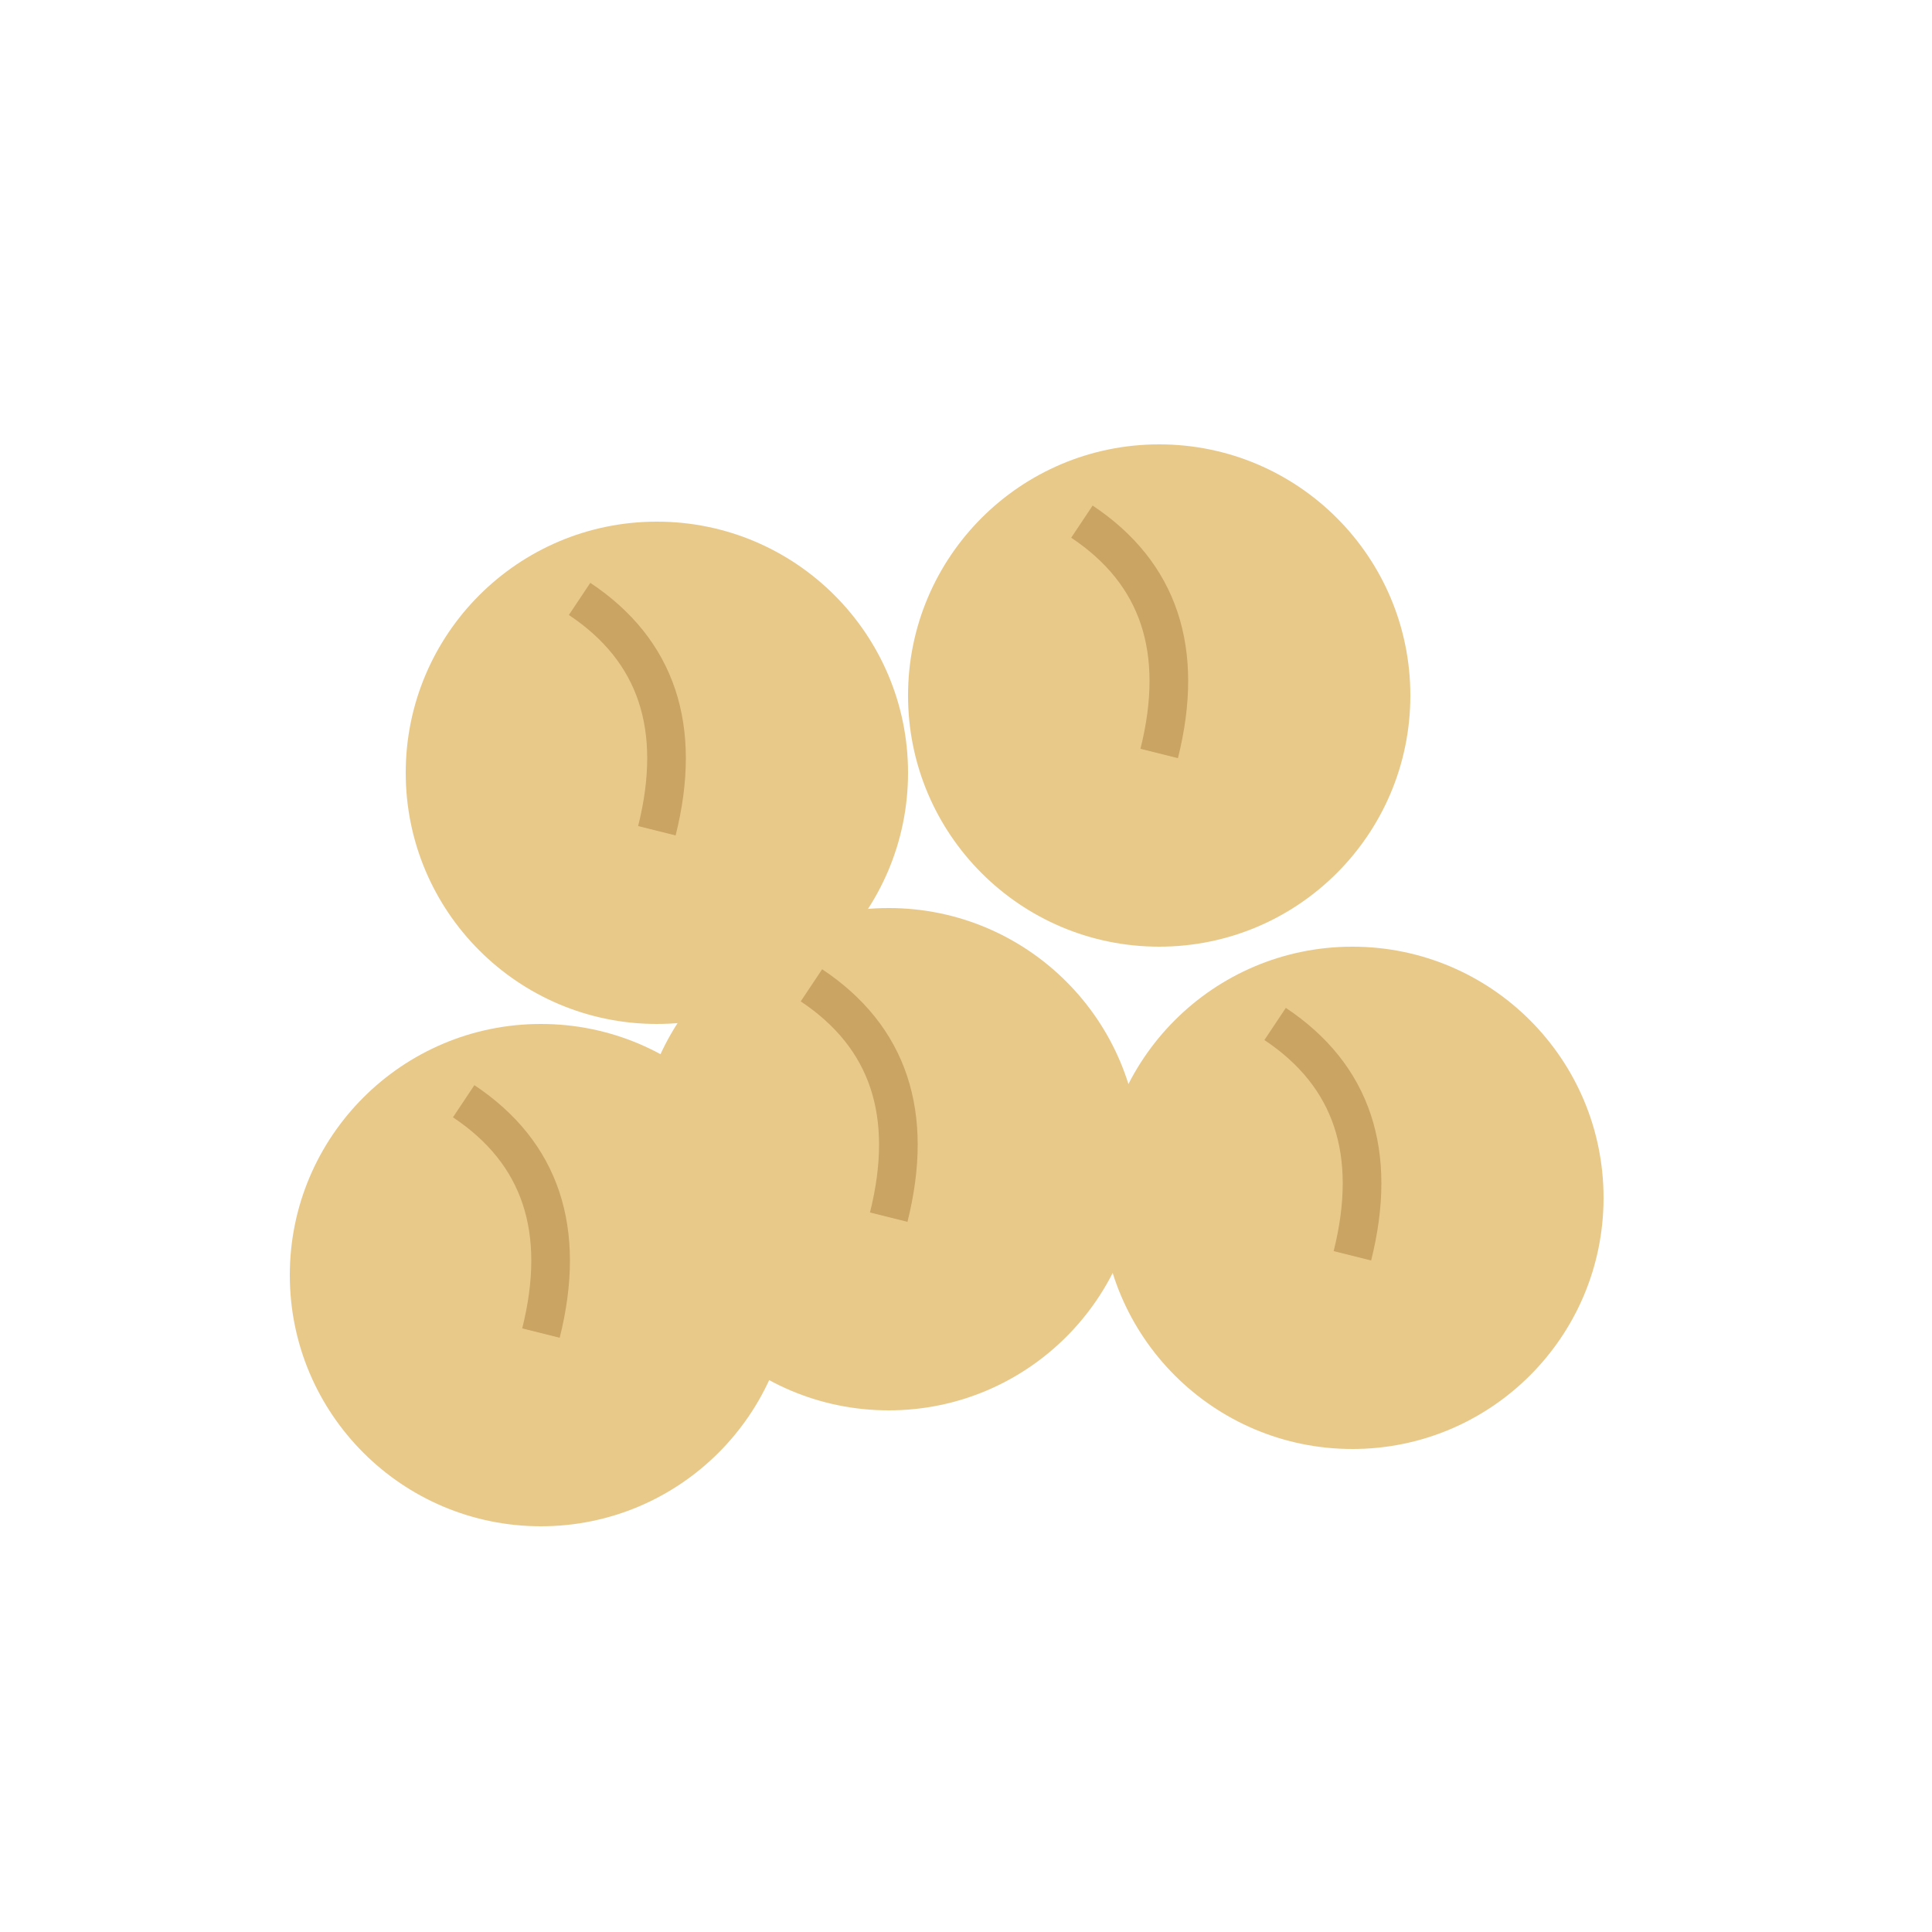
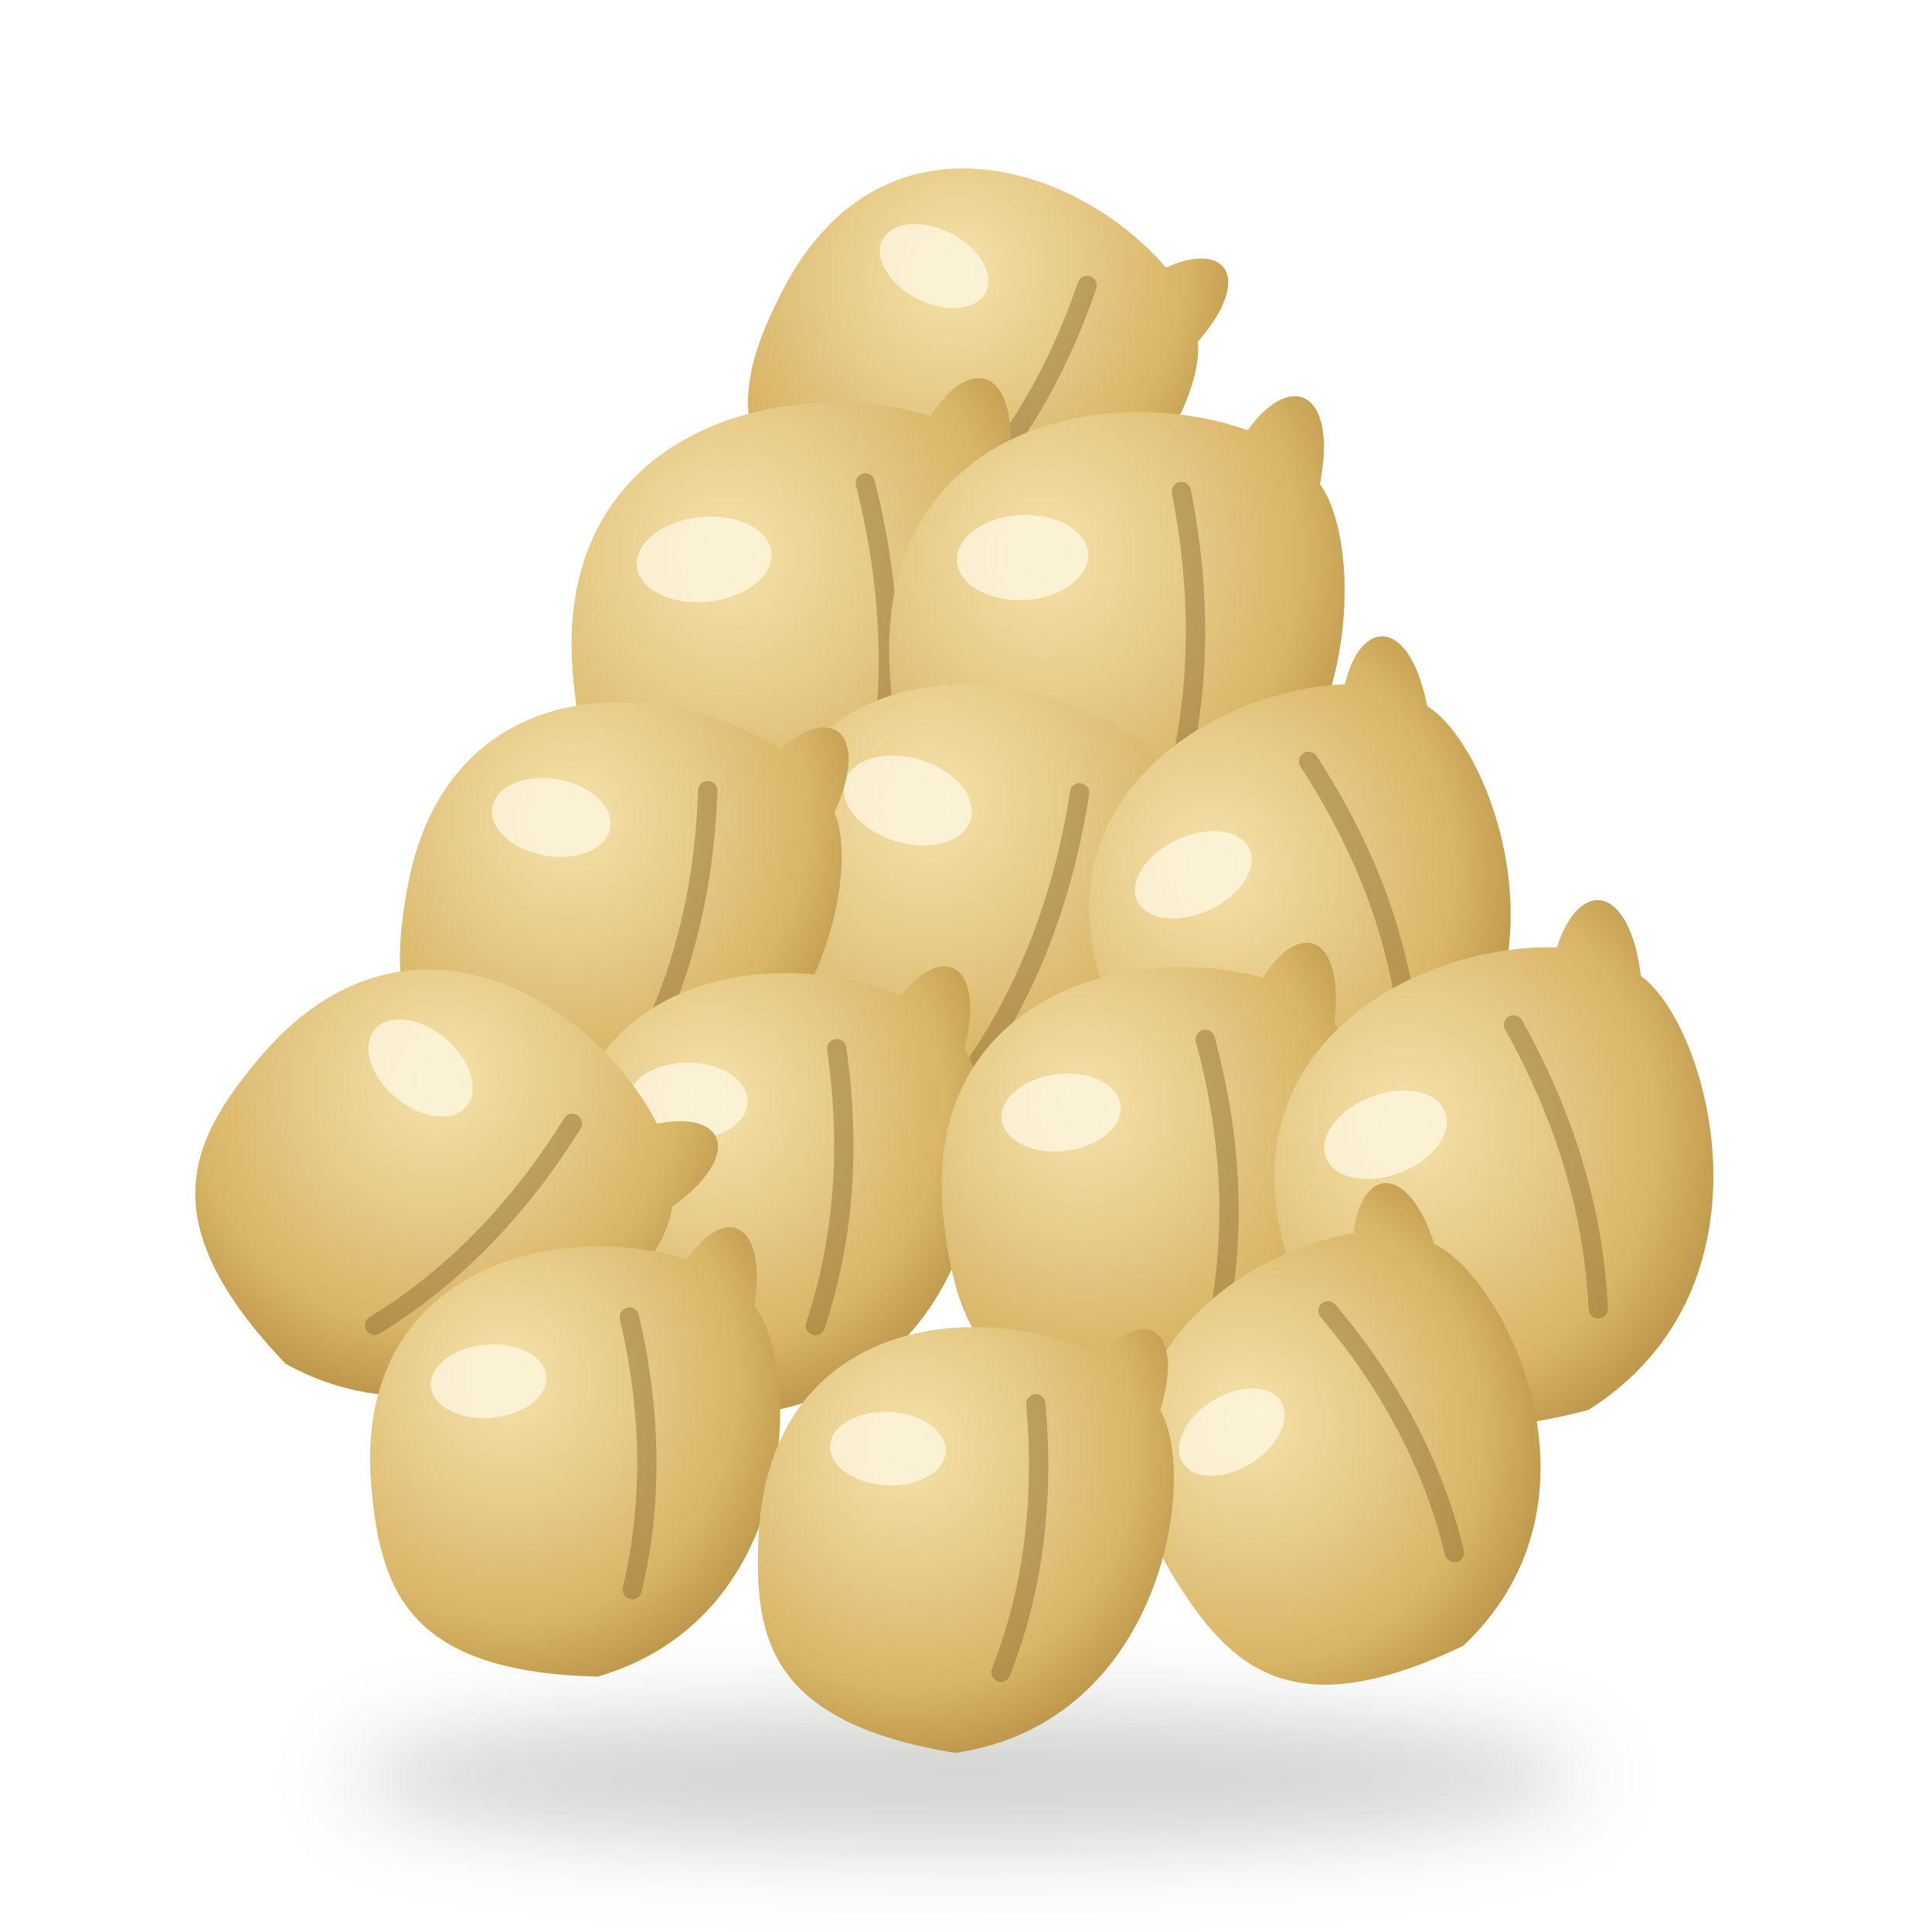
<svg xmlns="http://www.w3.org/2000/svg" viewBox="0 0 100 100">
-   <circle cx="34" cy="40" r="13" fill="#e8c98a" />
-   <path d="M30 31 q 6 4 4 12" stroke="#c9a463" stroke-width="2" fill="none" />
-   <circle cx="60" cy="36" r="13" fill="#e8c98a" />
-   <path d="M56 27 q 6 4 4 12" stroke="#c9a463" stroke-width="2" fill="none" />
-   <circle cx="46" cy="60" r="13" fill="#e8c98a" />
-   <path d="M42 51 q 6 4 4 12" stroke="#c9a463" stroke-width="2" fill="none" />
-   <circle cx="70" cy="62" r="13" fill="#e8c98a" />
-   <path d="M66 53 q 6 4 4 12" stroke="#c9a463" stroke-width="2" fill="none" />
-   <circle cx="28" cy="66" r="13" fill="#e8c98a" />
-   <path d="M24 57 q 6 4 4 12" stroke="#c9a463" stroke-width="2" fill="none" />
+   <defs>
+     <filter id="b2" x="-30%" y="-60%" width="160%" height="220%">
+       <feGaussianBlur stdDeviation="2.2" />
+     </filter>
+     <filter id="b1" x="-30%" y="-30%" width="160%" height="160%">
+       <feGaussianBlur stdDeviation="1" />
+     </filter>
+     <radialGradient id="nh" cx="0.35" cy="0.3" r="0.85">
+       <stop offset="0" stop-color="#f6e2ac" />
+       <stop offset="0.65" stop-color="#d9b668" />
+       <stop offset="1" stop-color="#a98238" />
+     </radialGradient>
+   </defs>
+   <ellipse cx="50" cy="92" rx="32" ry="3.6" fill="#1b2a14" opacity="0.2" filter="url(#b2)" />
+   <g transform="rotate(27 50 20)">
+     <path d="M39.286 20 C39.286 8.751 50 7.144 56.428 9.822 C58.571 7.144 60.714 8.215 59.642 12.5 C61.785 15.715 60.714 28.571 50 30.714 C40.358 29.642 39.286 25.357 39.286 20Z" fill="url(#nh)" />
+     <path d="M53.214 12.5 Q54.285 20 52.143 26.428" stroke="#8a6a2c" stroke-opacity=".45" stroke-width="1" fill="none" stroke-linecap="round" />
+     <ellipse cx="45.7" cy="15.2" rx="3" ry="1.9" fill="#fffbe8" opacity=".7" />
+   </g>
+   <g transform="rotate(-6 42 34)">
+     <path d="M29.619 34 C29.619 21 42 19.143 49.428 22.238 C51.905 19.143 54.381 20.381 53.143 25.334 C55.619 29.048 54.381 43.905 42 46.381 C30.857 45.143 29.619 40.19 29.619 34Z" fill="url(#nh)" />
+     <path d="M45.714 25.334 Q46.952 34 44.476 41.428" stroke="#8a6a2c" stroke-opacity=".45" stroke-width="1" fill="none" stroke-linecap="round" />
+     <ellipse cx="37" cy="28.4" rx="3.5" ry="2.2" fill="#fffbe8" opacity=".7" />
+   </g>
+   <g transform="rotate(-3 58 34)">
+     <path d="M46.03 34 C46.03 21.431 58 19.636 65.182 22.628 C67.576 19.636 69.97 20.833 68.773 25.621 C71.167 29.212 69.97 43.576 58 45.97 C47.227 44.773 46.03 39.985 46.03 34Z" fill="url(#nh)" />
+     <path d="M61.591 25.621 Q62.788 34 60.394 41.182" stroke="#8a6a2c" stroke-opacity=".45" stroke-width="1" fill="none" stroke-linecap="round" />
+     <ellipse cx="53.2" cy="28.6" rx="3.4" ry="2.2" fill="#fffbe8" opacity=".7" />
+   </g>
+   <g transform="rotate(17 50 48)">
+     <path d="M38.032 48 C38.032 35.433 50 33.638 57.181 36.63 C59.574 33.638 61.968 34.835 60.771 39.622 C63.165 43.213 61.968 57.574 50 59.968 C39.229 58.771 38.032 53.984 38.032 48Z" fill="url(#nh)" />
+     <path d="M53.59 39.622 Q54.787 48 52.394 55.181" stroke="#8a6a2c" stroke-opacity=".45" stroke-width="1" fill="none" stroke-linecap="round" />
+     <ellipse cx="45.2" cy="42.6" rx="3.4" ry="2.2" fill="#fffbe8" opacity=".7" />
+   </g>
+   <g transform="rotate(10 32 48)">
+     <path d="M20.894 48 C20.894 36.339 32 34.673 38.664 37.449 C40.885 34.673 43.106 35.783 41.995 40.226 C44.217 43.558 43.106 56.885 32 59.106 C22.005 57.995 20.894 53.553 20.894 48Z" fill="url(#nh)" />
+     <path d="M35.332 40.226 Q36.442 48 34.221 54.664" stroke="#8a6a2c" stroke-opacity=".45" stroke-width="1" fill="none" stroke-linecap="round" />
+     <ellipse cx="27.6" cy="43" rx="3.1" ry="2" fill="#fffbe8" opacity=".7" />
+   </g>
+   <g transform="rotate(-25 68 48)">
+     <path d="M56.712 48 C56.712 36.148 68 34.455 74.773 37.277 C77.03 34.455 79.288 35.584 78.159 40.099 C80.416 43.485 79.288 57.03 68 59.288 C57.841 58.159 56.712 53.644 56.712 48Z" fill="url(#nh)" />
+     <path d="M71.386 40.099 Q72.515 48 70.258 54.773" stroke="#8a6a2c" stroke-opacity=".45" stroke-width="1" fill="none" stroke-linecap="round" />
+     <ellipse cx="63.5" cy="42.9" rx="3.2" ry="2" fill="#fffbe8" opacity=".7" />
+   </g>
+   <g transform="rotate(0 40 62)">
+     <path d="M28.973 62 C28.973 50.422 40 48.768 46.616 51.524 C48.822 48.768 51.027 49.87 49.924 54.281 C52.13 57.589 51.027 70.822 40 73.027 C30.076 71.924 28.973 67.514 28.973 62Z" fill="url(#nh)" />
+     <path d="M43.308 54.281 Q44.411 62 42.205 68.616" stroke="#8a6a2c" stroke-opacity=".45" stroke-width="1" fill="none" stroke-linecap="round" />
+     <ellipse cx="35.6" cy="57" rx="3.1" ry="2" fill="#fffbe8" opacity=".7" />
+   </g>
+   <g transform="rotate(-7 60 62)">
+     <path d="M48.784 62 C48.784 50.223 60 48.541 66.73 51.345 C68.973 48.541 71.216 49.662 70.094 54.149 C72.338 57.514 71.216 70.973 60 73.216 C49.906 72.094 48.784 67.608 48.784 62Z" fill="url(#nh)" />
+     <path d="M63.365 54.149 Q64.486 62 62.243 68.73" stroke="#8a6a2c" stroke-opacity=".45" stroke-width="1" fill="none" stroke-linecap="round" />
+     <ellipse cx="55.5" cy="57" rx="3.1" ry="2" fill="#fffbe8" opacity=".7" />
+   </g>
+   <g transform="rotate(40 22 62)">
+     <path d="M10.779 62 C10.779 50.218 22 48.534 28.733 51.34 C30.977 48.534 33.221 49.657 32.099 54.145 C34.343 57.511 33.221 70.977 22 73.221 C11.901 72.099 10.779 67.611 10.779 62Z" fill="url(#nh)" />
+     <path d="M25.366 54.145 Q26.489 62 24.244 68.733" stroke="#8a6a2c" stroke-opacity=".45" stroke-width="1" fill="none" stroke-linecap="round" />
+     <ellipse cx="17.5" cy="57" rx="3.1" ry="2" fill="#fffbe8" opacity=".7" />
+   </g>
+   <g transform="rotate(-21 78 62)">
+     <path d="M66.237 62 C66.237 49.649 78 47.884 85.058 50.825 C87.411 47.884 89.763 49.06 88.587 53.766 C90.94 57.295 89.763 71.411 78 73.763 C67.413 72.587 66.237 67.882 66.237 62Z" fill="url(#nh)" />
+     <path d="M81.529 53.766 Q82.705 62 80.353 69.058" stroke="#8a6a2c" stroke-opacity=".45" stroke-width="1" fill="none" stroke-linecap="round" />
+     <ellipse cx="73.3" cy="56.7" rx="3.3" ry="2.1" fill="#fffbe8" opacity=".7" />
+   </g>
+   <g transform="rotate(-5 30 76)">
+     <path d="M19.178 76 C19.178 64.637 30 63.013 36.493 65.719 C38.658 63.013 40.822 64.096 39.74 68.425 C41.904 71.671 40.822 84.658 30 86.822 C20.26 85.74 19.178 81.411 19.178 76Z" fill="url(#nh)" />
+     <path d="M33.247 68.425 Q34.329 76 32.164 82.493" stroke="#8a6a2c" stroke-opacity=".45" stroke-width="1" fill="none" stroke-linecap="round" />
+     <ellipse cx="25.7" cy="71.1" rx="3" ry="1.9" fill="#fffbe8" opacity=".7" />
+   </g>
+   <g transform="rotate(-32 70 76)">
+     <path d="M59.17 76 C59.17 64.629 70 63.004 76.498 65.712 C78.664 63.004 80.83 64.087 79.747 68.419 C81.913 71.668 80.83 84.664 70 86.83 C60.253 85.747 59.17 81.415 59.17 76Z" fill="url(#nh)" />
+     <path d="M73.249 68.419 Q74.332 76 72.166 82.498" stroke="#8a6a2c" stroke-opacity=".45" stroke-width="1" fill="none" stroke-linecap="round" />
+     <ellipse cx="65.7" cy="71.1" rx="3" ry="1.9" fill="#fffbe8" opacity=".7" />
+   </g>
+   <g transform="rotate(3 50 80)">
+     <path d="M39.254 80 C39.254 68.717 50 67.105 56.448 69.791 C58.597 67.105 60.746 68.179 59.671 72.478 C61.821 75.702 60.746 88.597 50 90.746 C40.329 89.671 39.254 85.373 39.254 80Z" fill="url(#nh)" />
+     <path d="M53.224 72.478 Q54.298 80 52.149 86.448" stroke="#8a6a2c" stroke-opacity=".45" stroke-width="1" fill="none" stroke-linecap="round" />
+     <ellipse cx="45.7" cy="75.2" rx="3" ry="1.9" fill="#fffbe8" opacity=".7" />
+   </g>
</svg>
